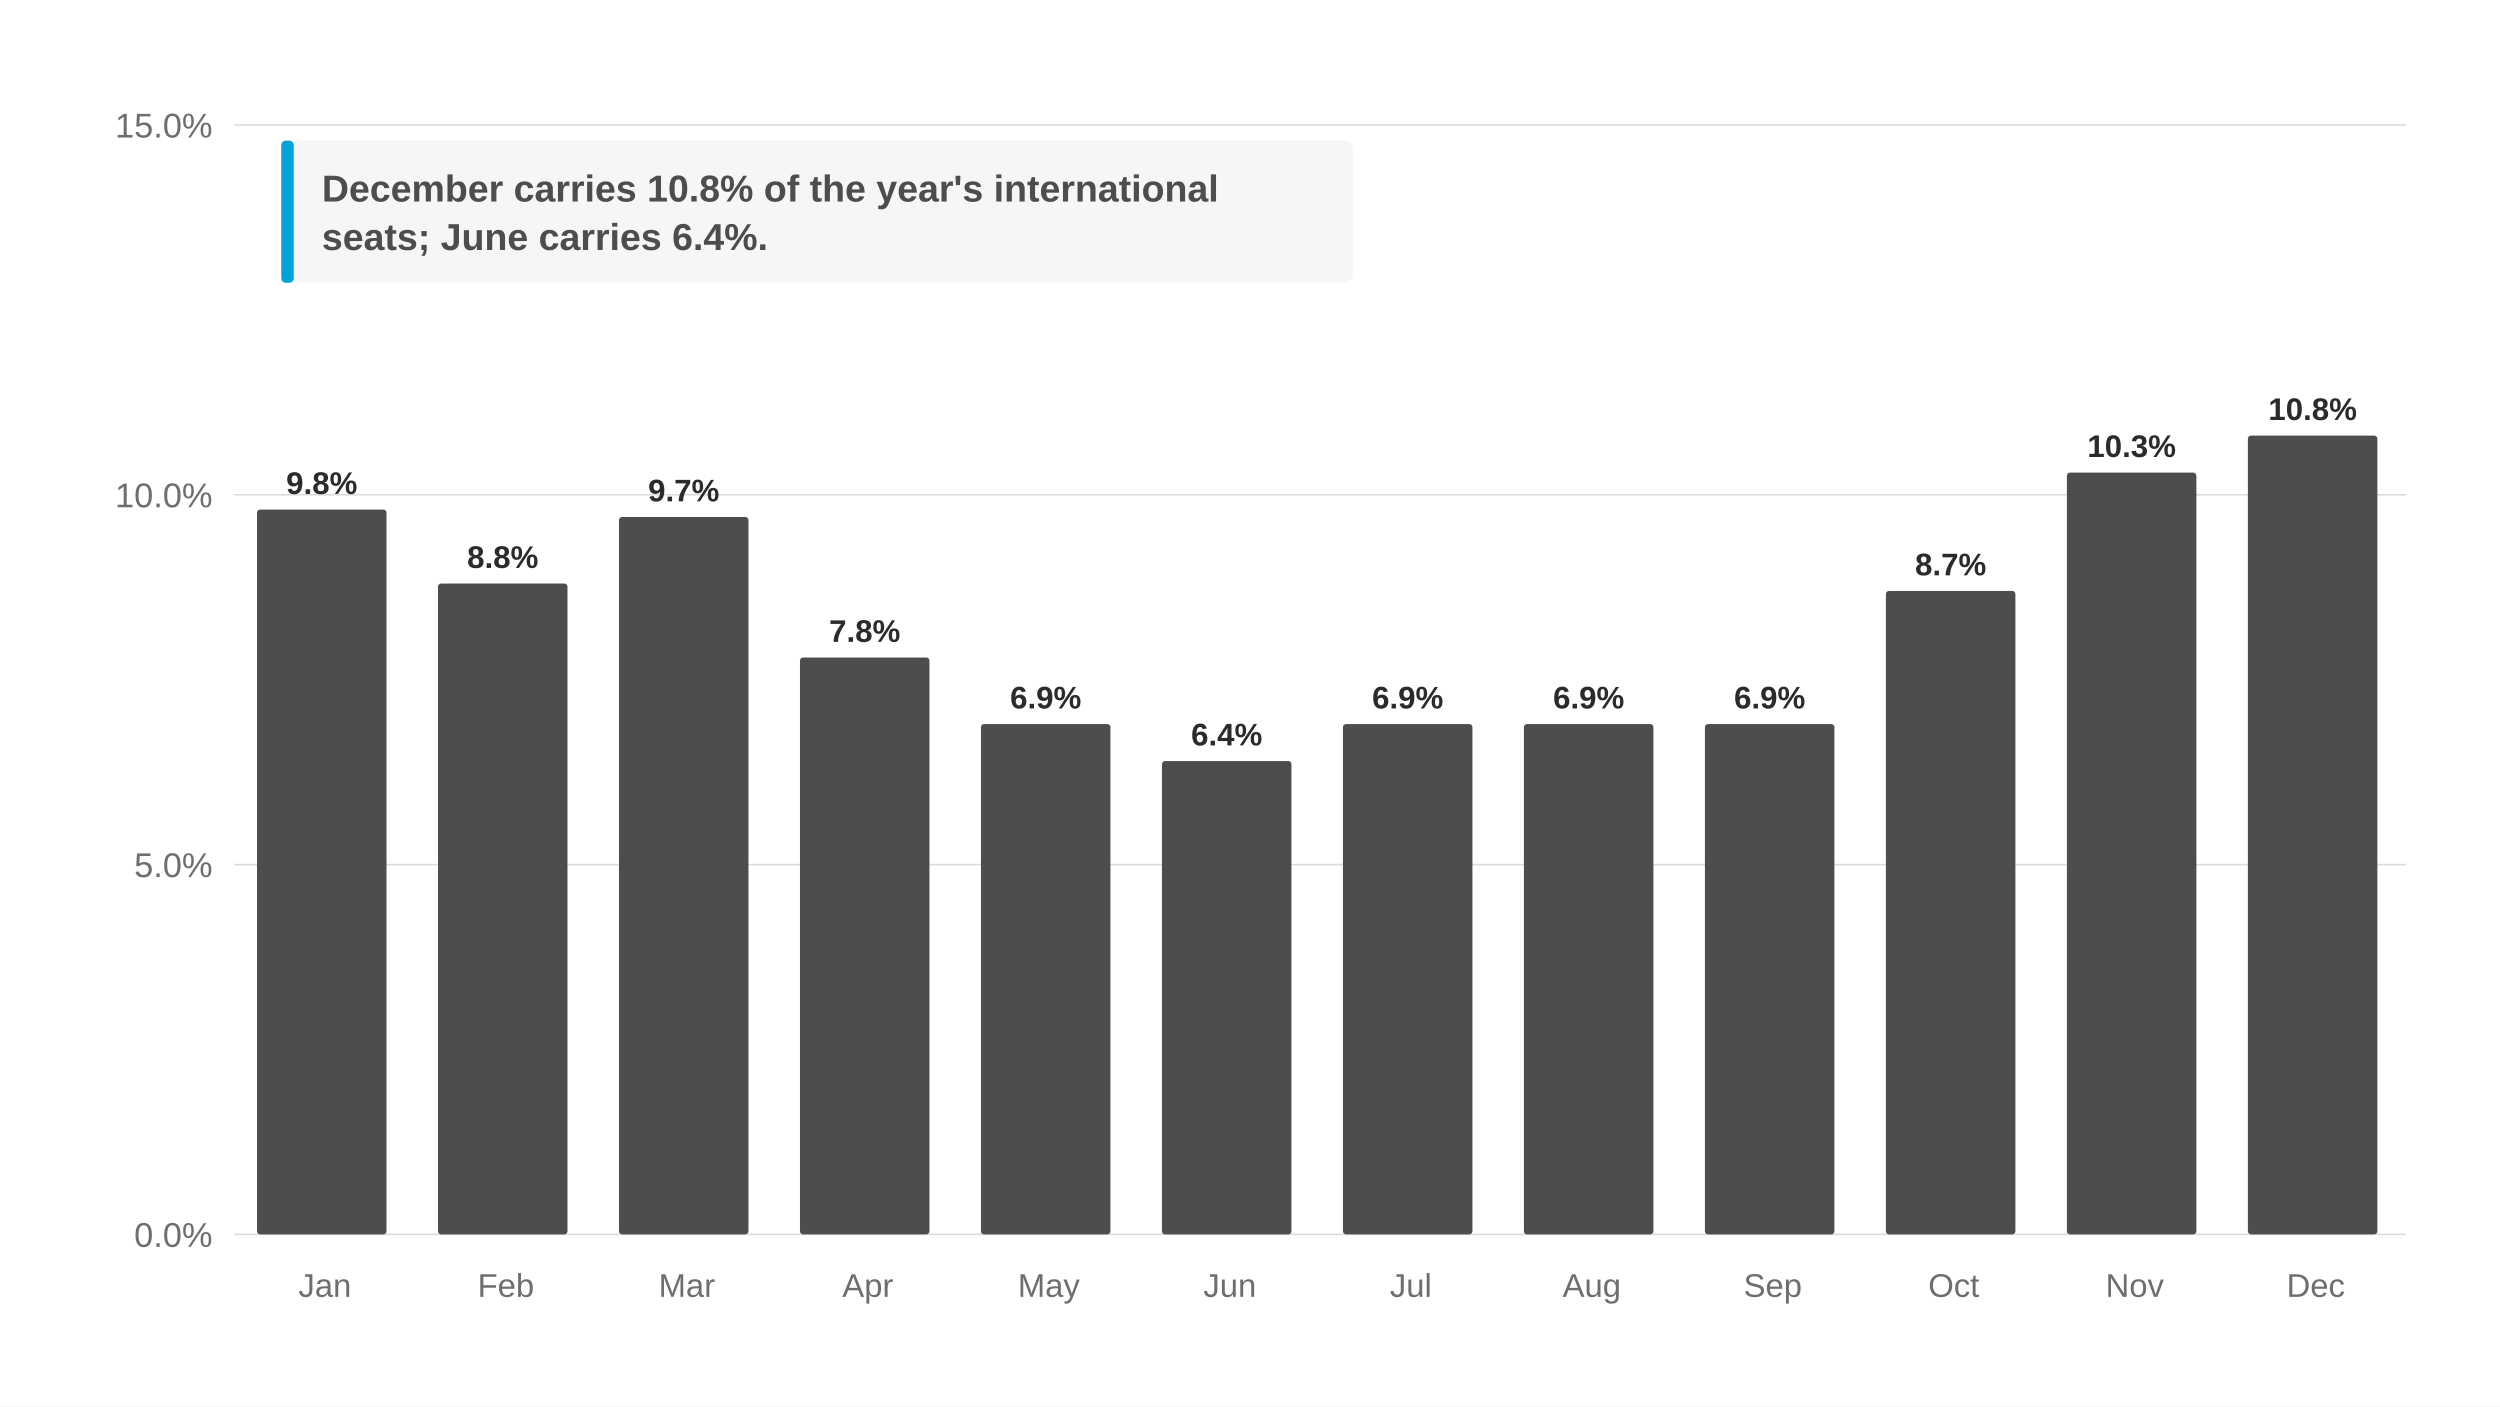
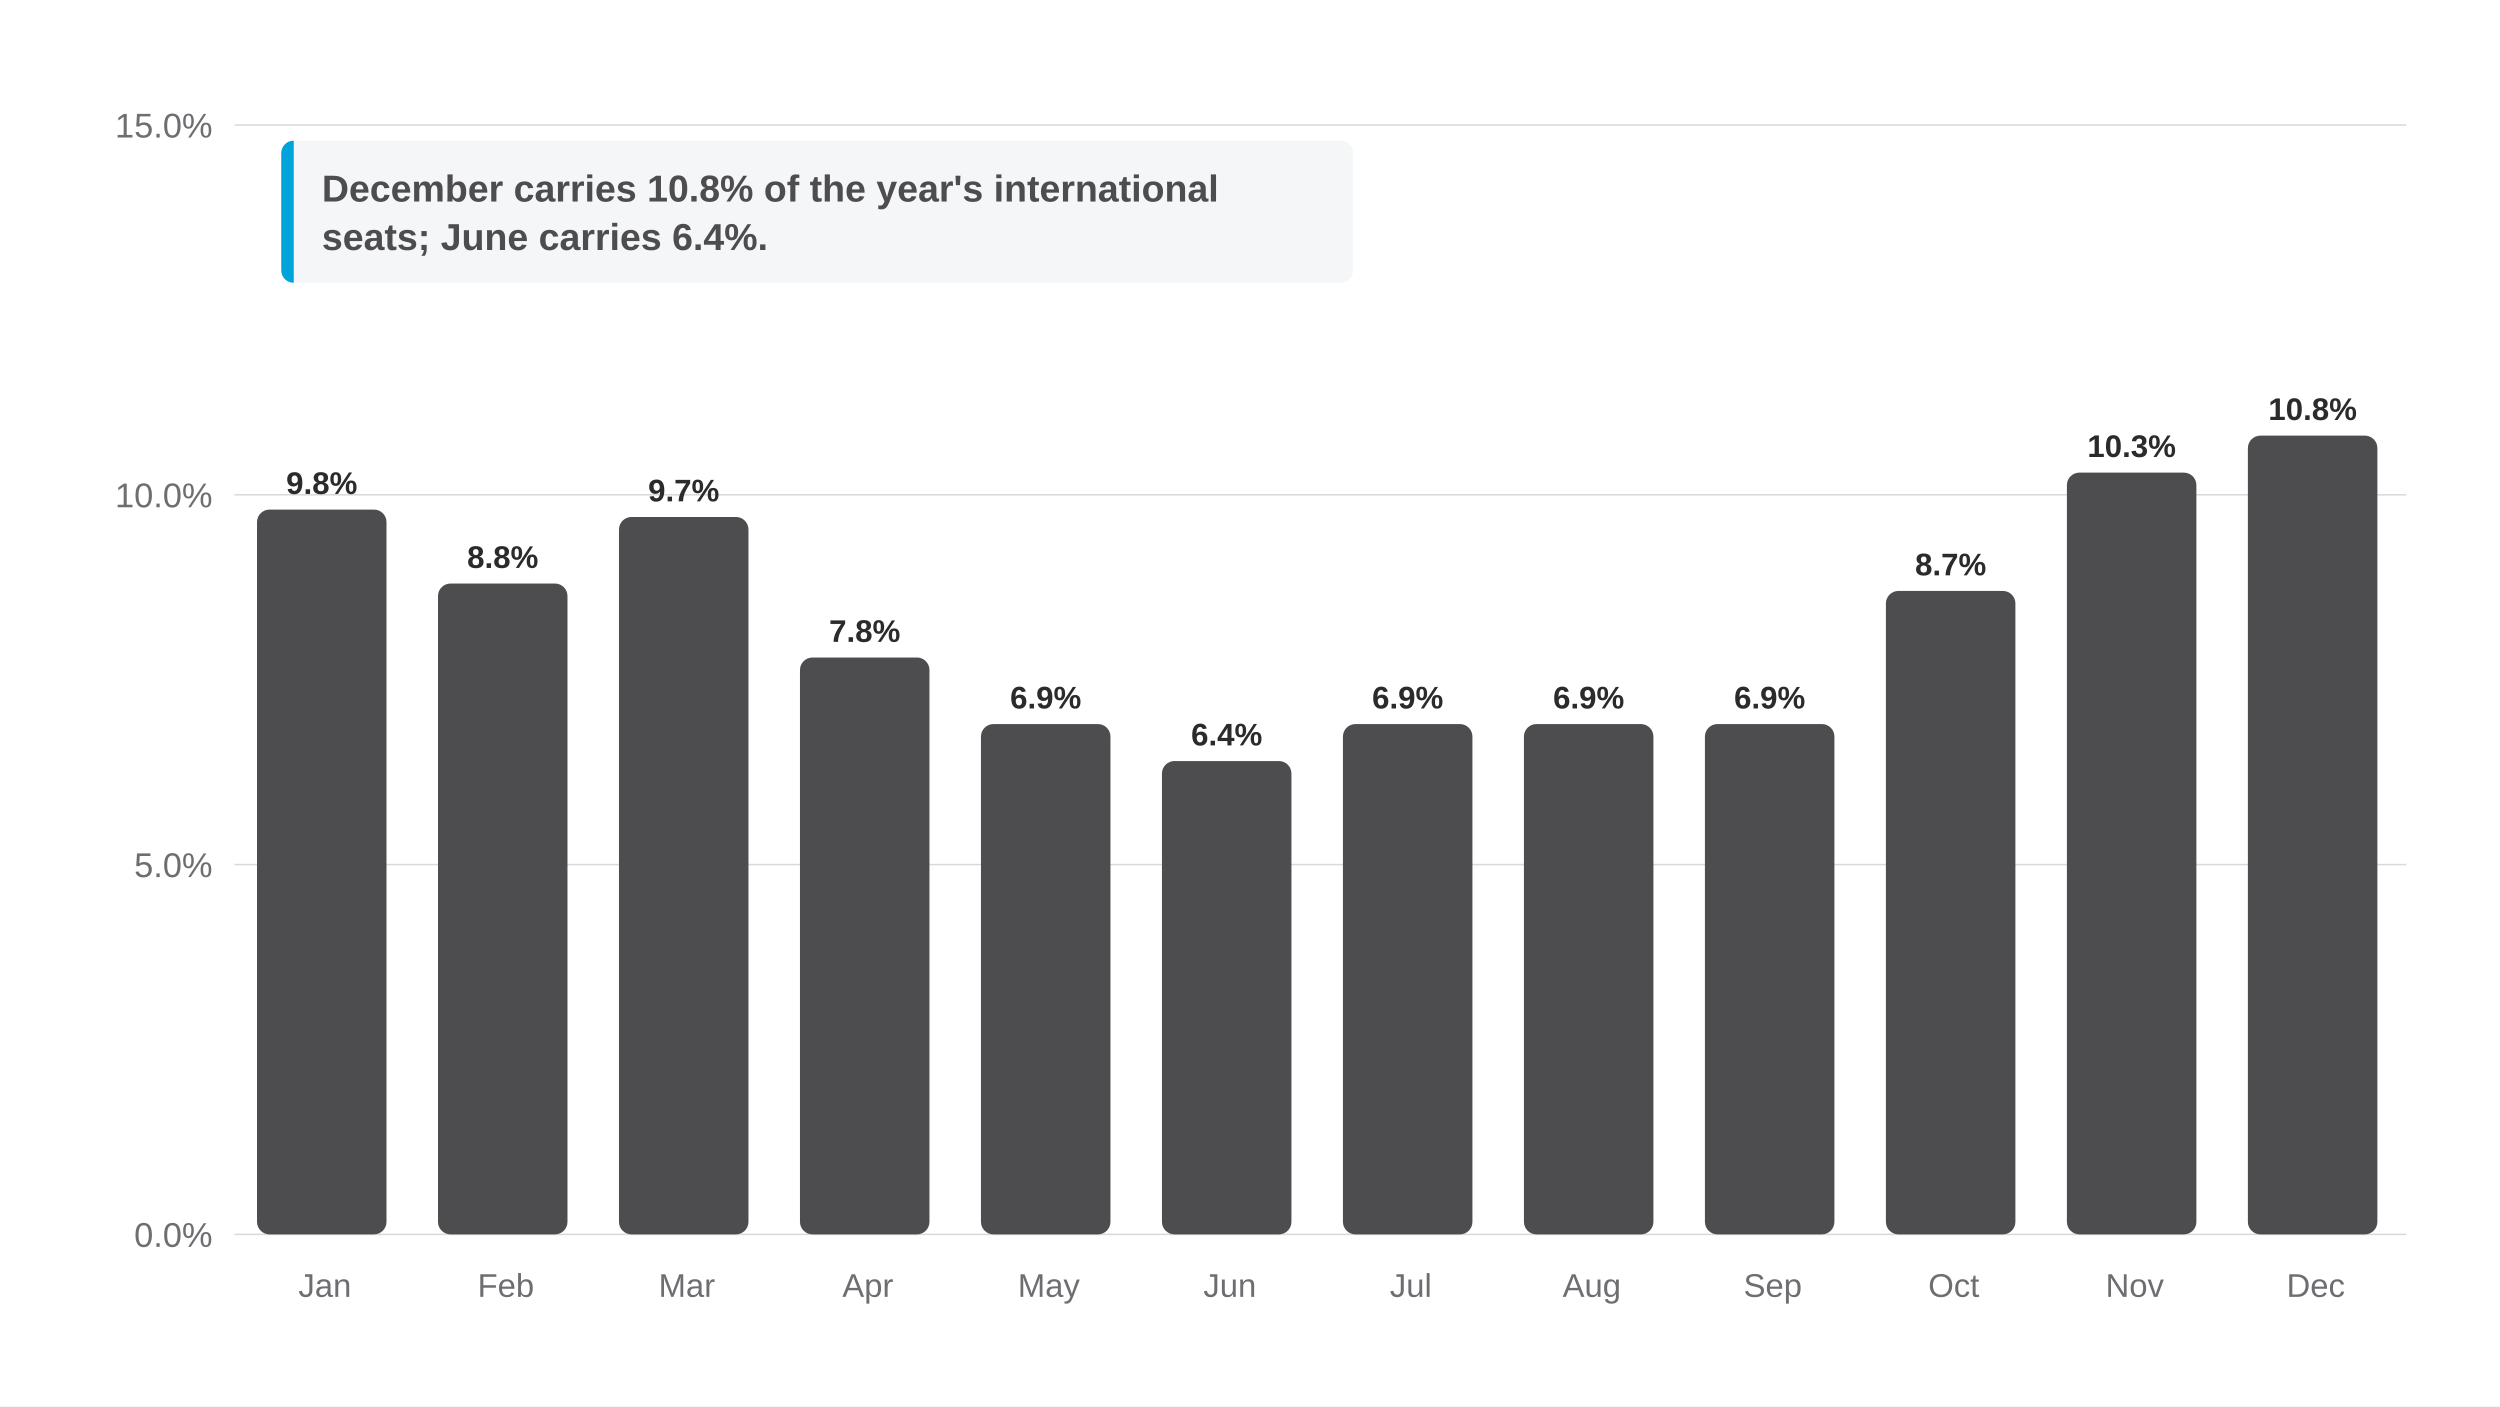
<svg xmlns="http://www.w3.org/2000/svg" viewBox="0 0 1600 900" width="1600" height="900" font-family="Arial, Helvetica, sans-serif">
  <rect width="1600" height="900" fill="#ffffff" />
  <line x1="150" y1="790" x2="1540" y2="790" stroke="#D9DADB" stroke-width="1" />
  <text x="136" y="798" text-anchor="end" font-size="22" fill="#6D6E71">0.0%</text>
  <line x1="150" y1="553.333" x2="1540" y2="553.333" stroke="#D9DADB" stroke-width="1" />
  <text x="136" y="561.333" text-anchor="end" font-size="22" fill="#6D6E71">5.0%</text>
  <line x1="150" y1="316.667" x2="1540" y2="316.667" stroke="#D9DADB" stroke-width="1" />
  <text x="136" y="324.667" text-anchor="end" font-size="22" fill="#6D6E71">10.0%</text>
  <line x1="150" y1="80" x2="1540" y2="80" stroke="#D9DADB" stroke-width="1" />
  <text x="136" y="88" text-anchor="end" font-size="22" fill="#6D6E71">15.0%</text>
  <text x="207.917" y="830" text-anchor="middle" font-size="21" fill="#6D6E71">Jan</text>
-   <rect x="164.479" y="326.133" width="82.875" height="463.867" fill="#4D4D4F" rx="2" />
+   <rect x="164.479" y="326.133" width="82.875" height="463.867" fill="#4D4D4F" rx="8.0" />
  <text x="205.917" y="316.133" text-anchor="middle" font-size="20" font-weight="700" fill="#2B2B2D">9.8%</text>
  <text x="323.75" y="830" text-anchor="middle" font-size="21" fill="#6D6E71">Feb</text>
-   <rect x="280.312" y="373.467" width="82.875" height="416.533" fill="#4D4D4F" rx="2" />
+   <rect x="280.312" y="373.467" width="82.875" height="416.533" fill="#4D4D4F" rx="8.0" />
  <text x="321.75" y="363.467" text-anchor="middle" font-size="20" font-weight="700" fill="#2B2B2D">8.8%</text>
  <text x="439.583" y="830" text-anchor="middle" font-size="21" fill="#6D6E71">Mar</text>
-   <rect x="396.146" y="330.867" width="82.875" height="459.133" fill="#4D4D4F" rx="2" />
+   <rect x="396.146" y="330.867" width="82.875" height="459.133" fill="#4D4D4F" rx="8.0" />
  <text x="437.583" y="320.867" text-anchor="middle" font-size="20" font-weight="700" fill="#2B2B2D">9.7%</text>
  <text x="555.417" y="830" text-anchor="middle" font-size="21" fill="#6D6E71">Apr</text>
-   <rect x="511.979" y="420.8" width="82.875" height="369.2" fill="#4D4D4F" rx="2" />
+   <rect x="511.979" y="420.8" width="82.875" height="369.2" fill="#4D4D4F" rx="8.0" />
  <text x="553.417" y="410.8" text-anchor="middle" font-size="20" font-weight="700" fill="#2B2B2D">7.8%</text>
  <text x="671.25" y="830" text-anchor="middle" font-size="21" fill="#6D6E71">May</text>
-   <rect x="627.812" y="463.4" width="82.875" height="326.6" fill="#4D4D4F" rx="2" />
+   <rect x="627.812" y="463.4" width="82.875" height="326.6" fill="#4D4D4F" rx="8.0" />
  <text x="669.25" y="453.4" text-anchor="middle" font-size="20" font-weight="700" fill="#2B2B2D">6.9%</text>
  <text x="787.083" y="830" text-anchor="middle" font-size="21" fill="#6D6E71">Jun</text>
-   <rect x="743.646" y="487.067" width="82.875" height="302.933" fill="#4D4D4F" rx="2" />
+   <rect x="743.646" y="487.067" width="82.875" height="302.933" fill="#4D4D4F" rx="8.0" />
  <text x="785.083" y="477.067" text-anchor="middle" font-size="20" font-weight="700" fill="#2B2B2D">6.4%</text>
  <text x="902.917" y="830" text-anchor="middle" font-size="21" fill="#6D6E71">Jul</text>
-   <rect x="859.479" y="463.4" width="82.875" height="326.6" fill="#4D4D4F" rx="2" />
+   <rect x="859.479" y="463.4" width="82.875" height="326.6" fill="#4D4D4F" rx="8.0" />
  <text x="900.917" y="453.4" text-anchor="middle" font-size="20" font-weight="700" fill="#2B2B2D">6.9%</text>
  <text x="1018.75" y="830" text-anchor="middle" font-size="21" fill="#6D6E71">Aug</text>
-   <rect x="975.312" y="463.4" width="82.875" height="326.6" fill="#4D4D4F" rx="2" />
+   <rect x="975.312" y="463.4" width="82.875" height="326.6" fill="#4D4D4F" rx="8.0" />
  <text x="1016.75" y="453.4" text-anchor="middle" font-size="20" font-weight="700" fill="#2B2B2D">6.9%</text>
  <text x="1134.583" y="830" text-anchor="middle" font-size="21" fill="#6D6E71">Sep</text>
-   <rect x="1091.146" y="463.4" width="82.875" height="326.6" fill="#4D4D4F" rx="2" />
+   <rect x="1091.146" y="463.4" width="82.875" height="326.6" fill="#4D4D4F" rx="8.0" />
  <text x="1132.583" y="453.4" text-anchor="middle" font-size="20" font-weight="700" fill="#2B2B2D">6.9%</text>
  <text x="1250.417" y="830" text-anchor="middle" font-size="21" fill="#6D6E71">Oct</text>
-   <rect x="1206.979" y="378.2" width="82.875" height="411.8" fill="#4D4D4F" rx="2" />
+   <rect x="1206.979" y="378.2" width="82.875" height="411.8" fill="#4D4D4F" rx="8.0" />
  <text x="1248.417" y="368.2" text-anchor="middle" font-size="20" font-weight="700" fill="#2B2B2D">8.7%</text>
  <text x="1366.25" y="830" text-anchor="middle" font-size="21" fill="#6D6E71">Nov</text>
-   <rect x="1322.812" y="302.467" width="82.875" height="487.533" fill="#4D4D4F" rx="2" />
+   <rect x="1322.812" y="302.467" width="82.875" height="487.533" fill="#4D4D4F" rx="8.0" />
  <text x="1364.25" y="292.467" text-anchor="middle" font-size="20" font-weight="700" fill="#2B2B2D">10.3%</text>
  <text x="1482.083" y="830" text-anchor="middle" font-size="21" fill="#6D6E71">Dec</text>
-   <rect x="1438.646" y="278.8" width="82.875" height="511.2" fill="#4D4D4F" rx="2" />
+   <rect x="1438.646" y="278.8" width="82.875" height="511.2" fill="#4D4D4F" rx="8.0" />
  <text x="1480.083" y="268.8" text-anchor="middle" font-size="20" font-weight="700" fill="#2B2B2D">10.8%</text>
  <g class="callout">
-     <rect x="180" y="90" width="686" height="91" rx="6" fill="#F5F6F7" />
-     <rect x="180" y="90" width="8" height="91" rx="3" fill="#00A3DA" />
+     <clipPath id="co12">
+       <rect x="180" y="90" width="686" height="91" rx="8" />
+     </clipPath>
+     <rect x="180" y="90" width="686" height="91" rx="8" fill="#F5F6F7" />
+     <rect x="180" y="90" width="8" height="91" fill="#00A3DA" clip-path="url(#co12)" />
    <text x="206" y="129" font-size="24" font-weight="700" fill="#4D4D4F">December carries 10.8% of the year's international</text>
    <text x="206" y="160" font-size="24" font-weight="700" fill="#4D4D4F">seats; June carries 6.4%.</text>
  </g>
</svg>
